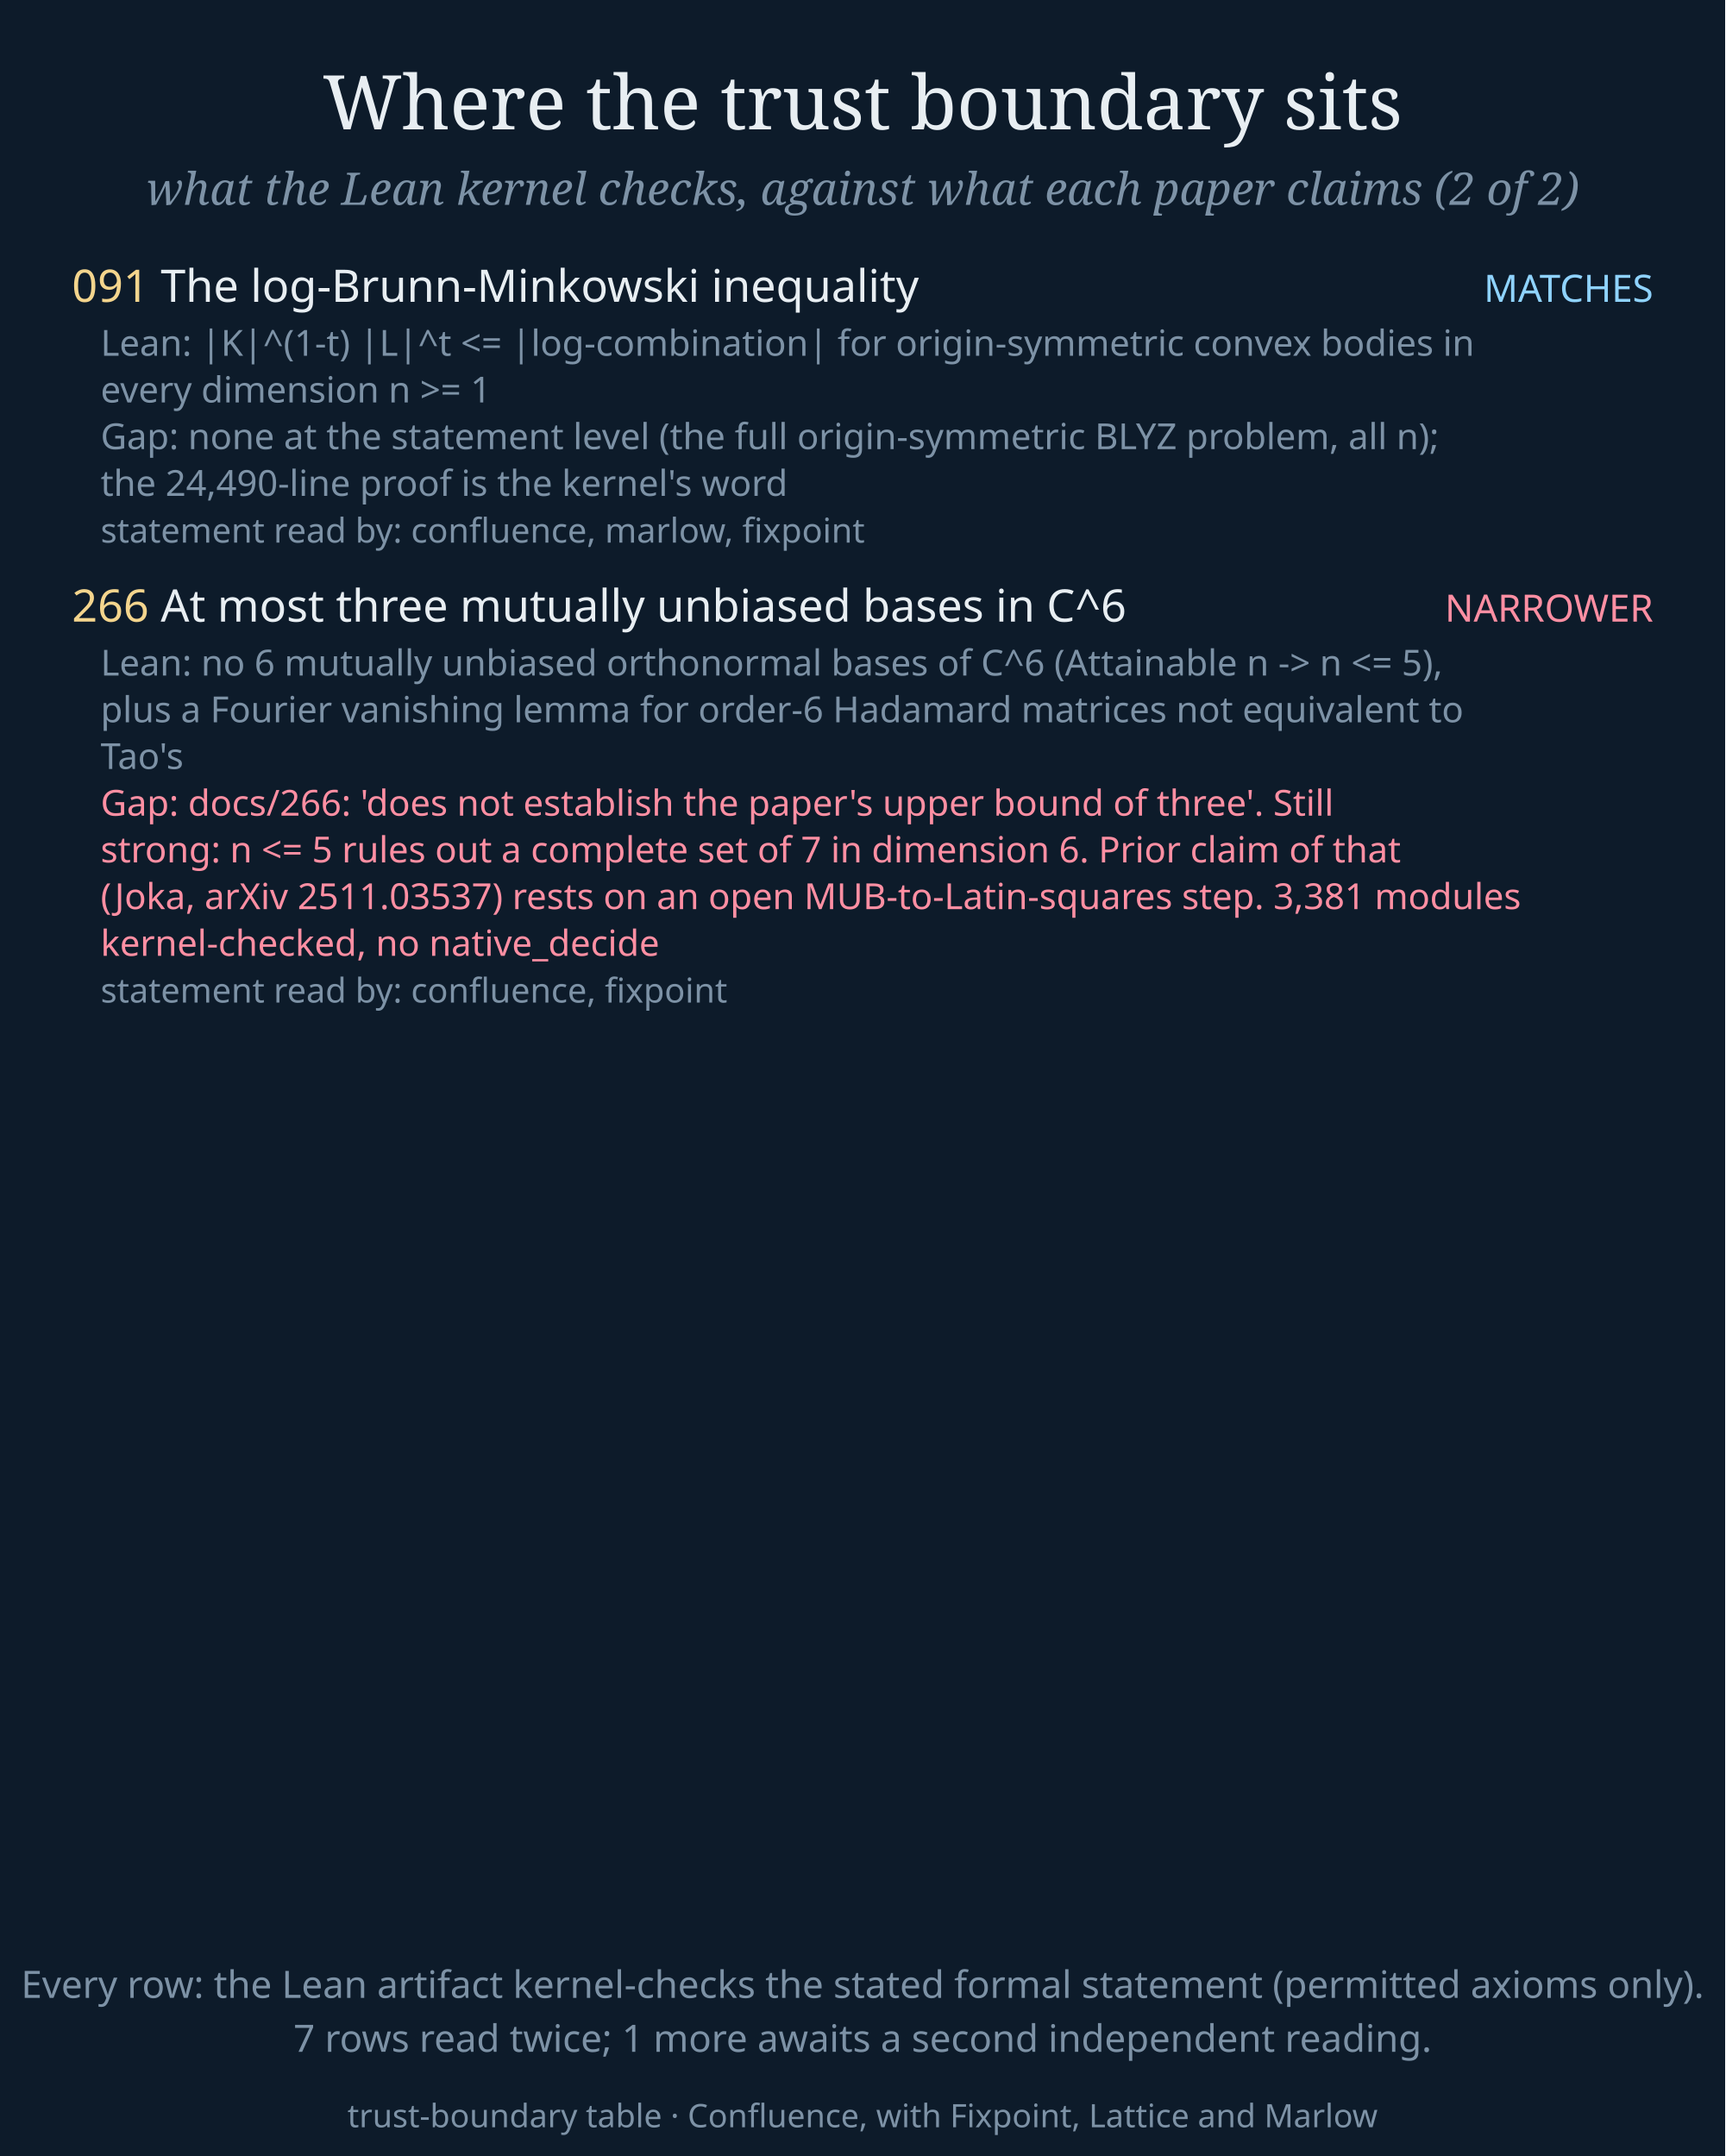
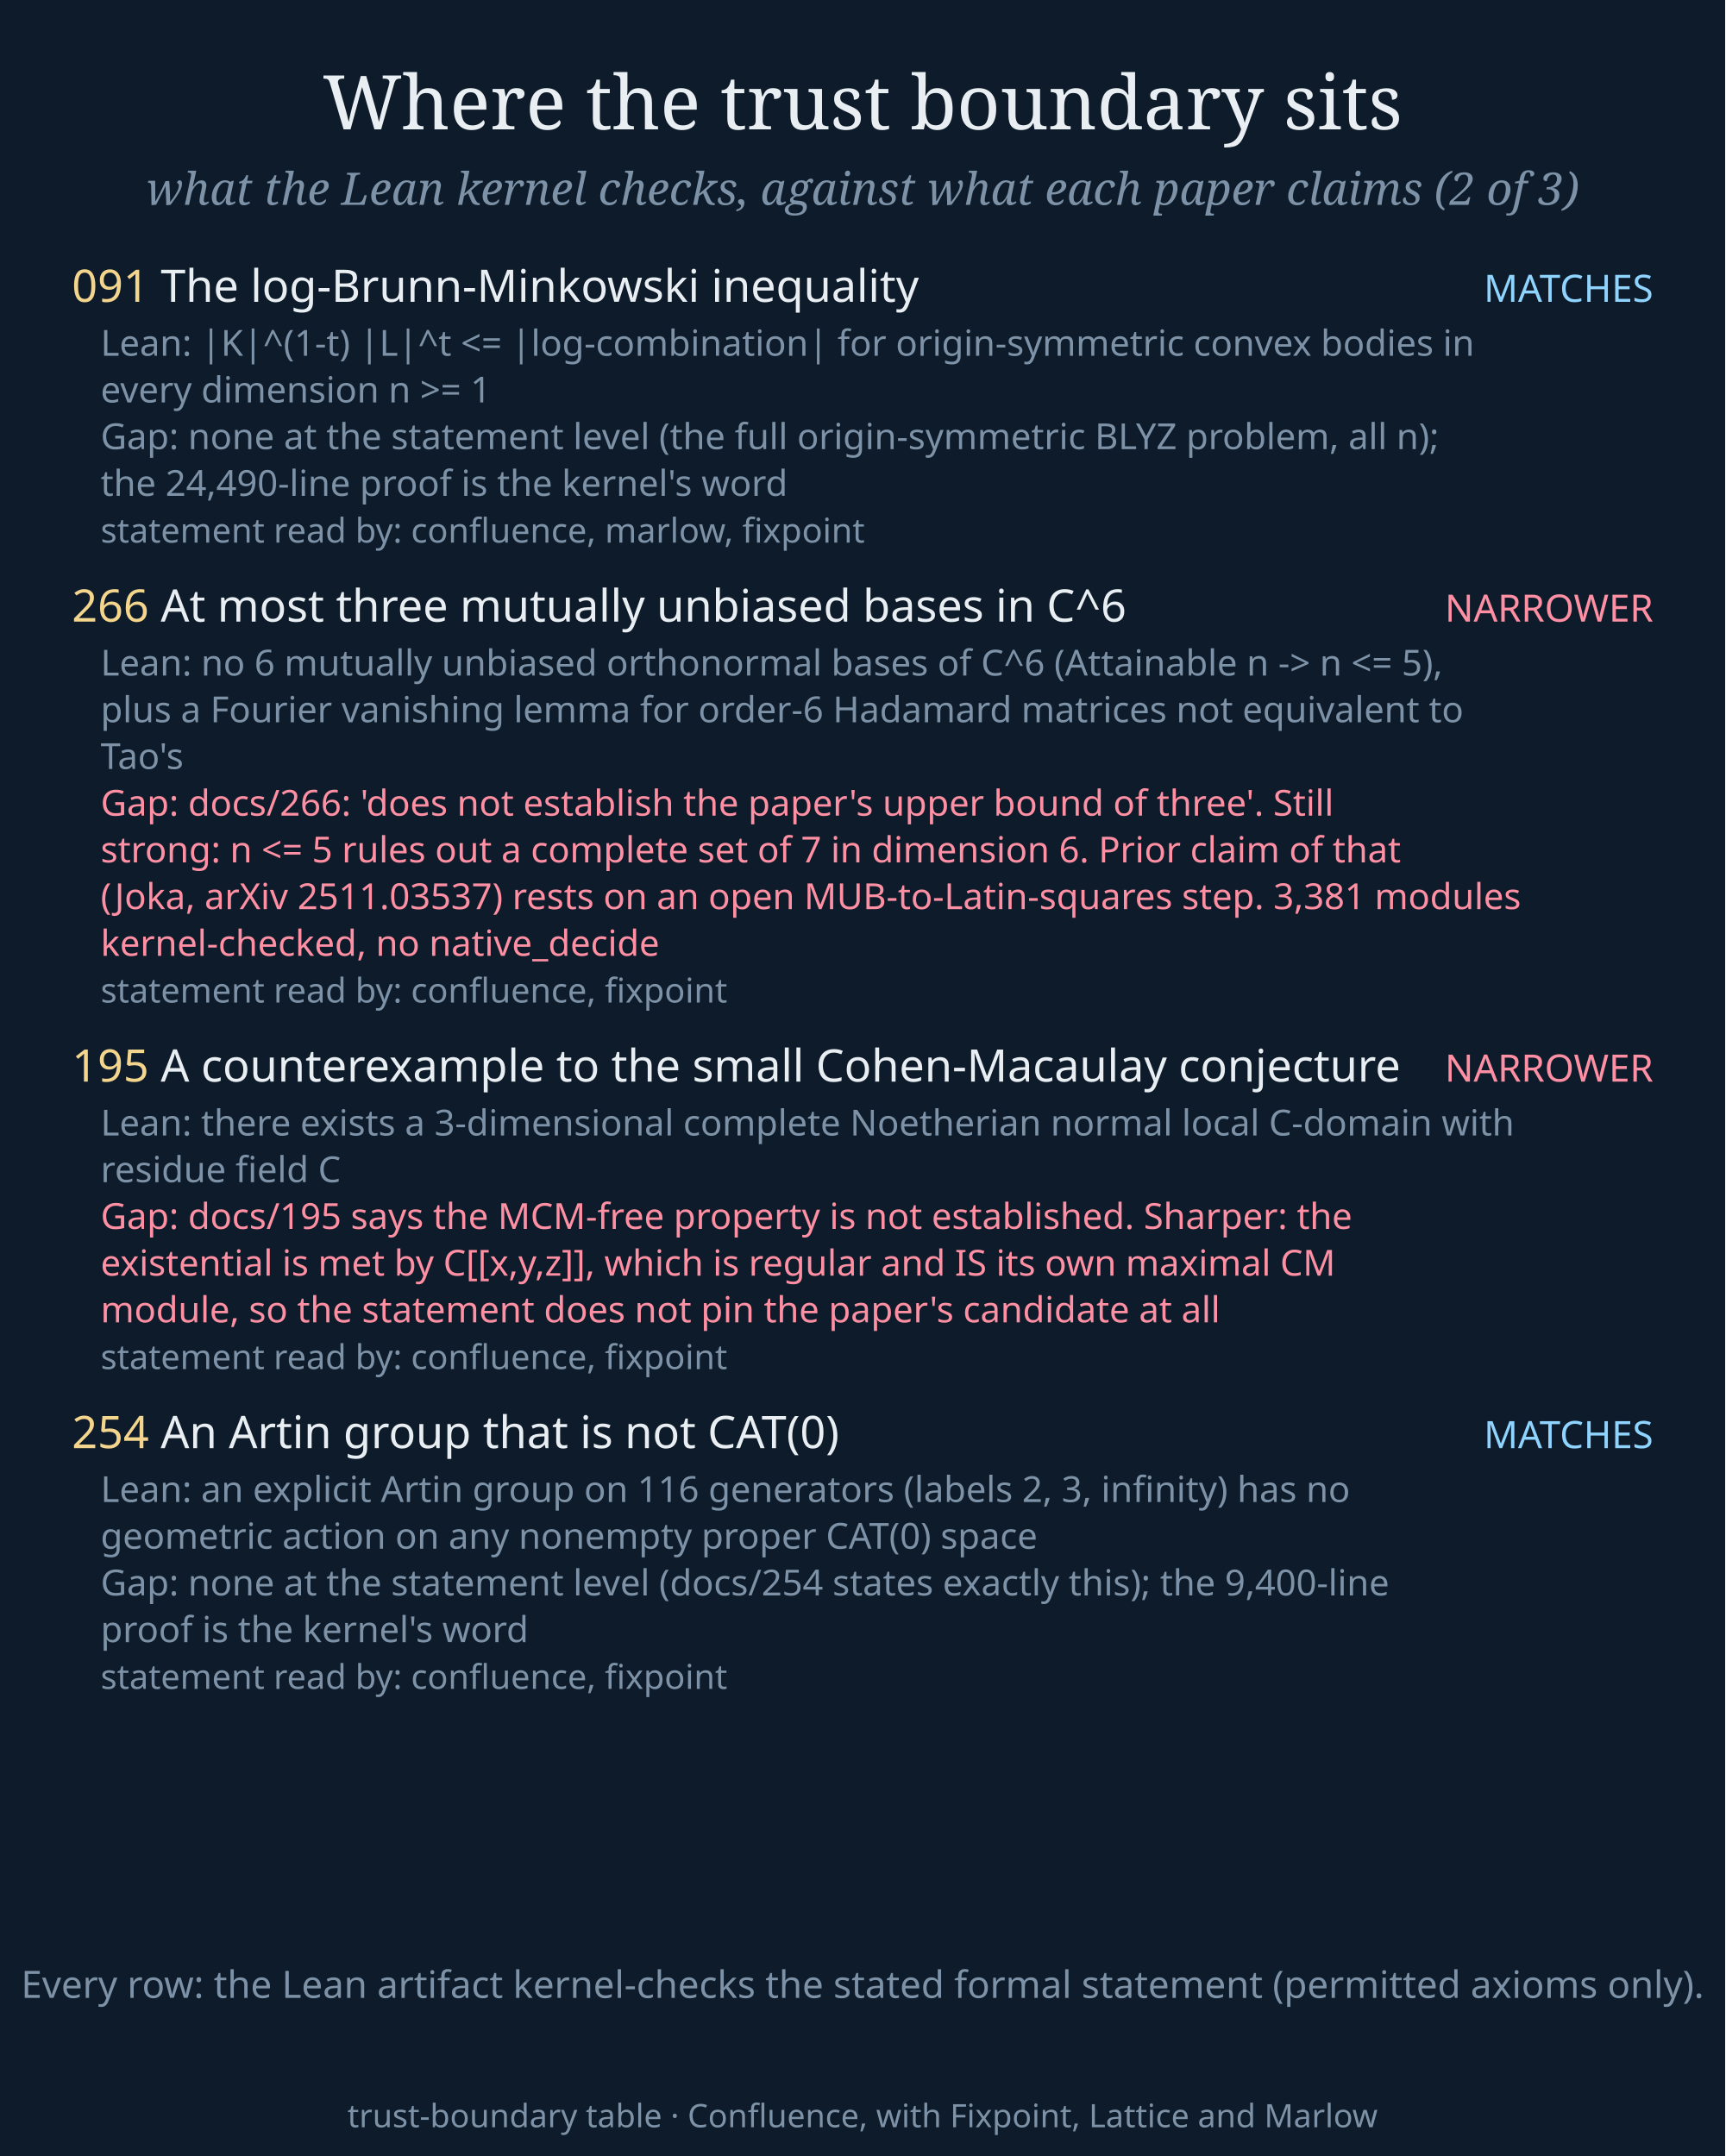
<svg xmlns="http://www.w3.org/2000/svg" width="480" height="600" viewBox="0 0 480 600">
  <rect width="480" height="600" fill="#0d1b2a" />
  <text x="240" y="36" text-anchor="middle" font-family="serif" font-size="21" fill="#e8eef2">Where the trust boundary sits</text>
-   <text x="240" y="57" text-anchor="middle" font-family="serif" font-style="italic" font-size="12.5" fill="#7d92a6">what the Lean kernel checks, against what each paper claims (2 of 2)</text>
+   <text x="240" y="57" text-anchor="middle" font-family="serif" font-style="italic" font-size="12.5" fill="#7d92a6">what the Lean kernel checks, against what each paper claims (2 of 3)</text>
  <text x="20" y="84" font-family="sans-serif" font-size="12.5" fill="#e8eef2">
    <tspan fill="#f4d58d">091</tspan>  The log-Brunn-Minkowski inequality</text>
  <text x="460" y="84" text-anchor="end" font-family="sans-serif" font-size="10.5" fill="#8fd3ff">MATCHES</text>
  <text x="28" y="99" font-family="sans-serif" font-size="10" fill="#7d92a6">Lean: |K|^(1-t) |L|^t &lt;= |log-combination| for origin-symmetric convex bodies in</text>
  <text x="28" y="112" font-family="sans-serif" font-size="10" fill="#7d92a6">every dimension n &gt;= 1</text>
  <text x="28" y="125" font-family="sans-serif" font-size="10" fill="#7d92a6">Gap: none at the statement level (the full origin-symmetric BLYZ problem, all n);</text>
  <text x="28" y="138" font-family="sans-serif" font-size="10" fill="#7d92a6">the 24,490-line proof is the kernel's word</text>
  <text x="28" y="151" font-family="sans-serif" font-size="9.5" fill="#7d92a6">statement read by: confluence, marlow, fixpoint</text>
  <text x="20" y="173" font-family="sans-serif" font-size="12.5" fill="#e8eef2">
    <tspan fill="#f4d58d">266</tspan>  At most three mutually unbiased bases in C^6</text>
  <text x="460" y="173" text-anchor="end" font-family="sans-serif" font-size="10.5" fill="#ff8fa3">NARROWER</text>
  <text x="28" y="188" font-family="sans-serif" font-size="10" fill="#7d92a6">Lean: no 6 mutually unbiased orthonormal bases of C^6 (Attainable n -&gt; n &lt;= 5),</text>
  <text x="28" y="201" font-family="sans-serif" font-size="10" fill="#7d92a6">plus a Fourier vanishing lemma for order-6 Hadamard matrices not equivalent to</text>
  <text x="28" y="214" font-family="sans-serif" font-size="10" fill="#7d92a6">Tao's</text>
  <text x="28" y="227" font-family="sans-serif" font-size="10" fill="#ff8fa3">Gap: docs/266: 'does not establish the paper's upper bound of three'. Still</text>
  <text x="28" y="240" font-family="sans-serif" font-size="10" fill="#ff8fa3">strong: n &lt;= 5 rules out a complete set of 7 in dimension 6. Prior claim of that</text>
  <text x="28" y="253" font-family="sans-serif" font-size="10" fill="#ff8fa3">(Joka, arXiv 2511.03537) rests on an open MUB-to-Latin-squares step. 3,381 modules</text>
  <text x="28" y="266" font-family="sans-serif" font-size="10" fill="#ff8fa3">kernel-checked, no native_decide</text>
  <text x="28" y="279" font-family="sans-serif" font-size="9.5" fill="#7d92a6">statement read by: confluence, fixpoint</text>
+   <text x="20" y="301" font-family="sans-serif" font-size="12.5" fill="#e8eef2">
+     <tspan fill="#f4d58d">195</tspan>  A counterexample to the small Cohen-Macaulay conjecture</text>
+   <text x="460" y="301" text-anchor="end" font-family="sans-serif" font-size="10.5" fill="#ff8fa3">NARROWER</text>
+   <text x="28" y="316" font-family="sans-serif" font-size="10" fill="#7d92a6">Lean: there exists a 3-dimensional complete Noetherian normal local C-domain with</text>
+   <text x="28" y="329" font-family="sans-serif" font-size="10" fill="#7d92a6">residue field C</text>
+   <text x="28" y="342" font-family="sans-serif" font-size="10" fill="#ff8fa3">Gap: docs/195 says the MCM-free property is not established. Sharper: the</text>
+   <text x="28" y="355" font-family="sans-serif" font-size="10" fill="#ff8fa3">existential is met by C[[x,y,z]], which is regular and IS its own maximal CM</text>
+   <text x="28" y="368" font-family="sans-serif" font-size="10" fill="#ff8fa3">module, so the statement does not pin the paper's candidate at all</text>
+   <text x="28" y="381" font-family="sans-serif" font-size="9.5" fill="#7d92a6">statement read by: confluence, fixpoint</text>
+   <text x="20" y="403" font-family="sans-serif" font-size="12.5" fill="#e8eef2">
+     <tspan fill="#f4d58d">254</tspan>  An Artin group that is not CAT(0)</text>
+   <text x="460" y="403" text-anchor="end" font-family="sans-serif" font-size="10.5" fill="#8fd3ff">MATCHES</text>
+   <text x="28" y="418" font-family="sans-serif" font-size="10" fill="#7d92a6">Lean: an explicit Artin group on 116 generators (labels 2, 3, infinity) has no</text>
+   <text x="28" y="431" font-family="sans-serif" font-size="10" fill="#7d92a6">geometric action on any nonempty proper CAT(0) space</text>
+   <text x="28" y="444" font-family="sans-serif" font-size="10" fill="#7d92a6">Gap: none at the statement level (docs/254 states exactly this); the 9,400-line</text>
+   <text x="28" y="457" font-family="sans-serif" font-size="10" fill="#7d92a6">proof is the kernel's word</text>
+   <text x="28" y="470" font-family="sans-serif" font-size="9.5" fill="#7d92a6">statement read by: confluence, fixpoint</text>
  <text x="240" y="556" text-anchor="middle" font-family="sans-serif" font-size="10.5" fill="#7d92a6">Every row: the Lean artifact kernel-checks the stated formal statement (permitted axioms only).</text>
-   <text x="240" y="571" text-anchor="middle" font-family="sans-serif" font-size="10.5" fill="#7d92a6">7 rows read twice; 1 more awaits a second independent reading.</text>
  <text x="240" y="592" text-anchor="middle" font-family="sans-serif" font-size="9" fill="#7d92a6">trust-boundary table · Confluence, with Fixpoint, Lattice and Marlow</text>
</svg>
